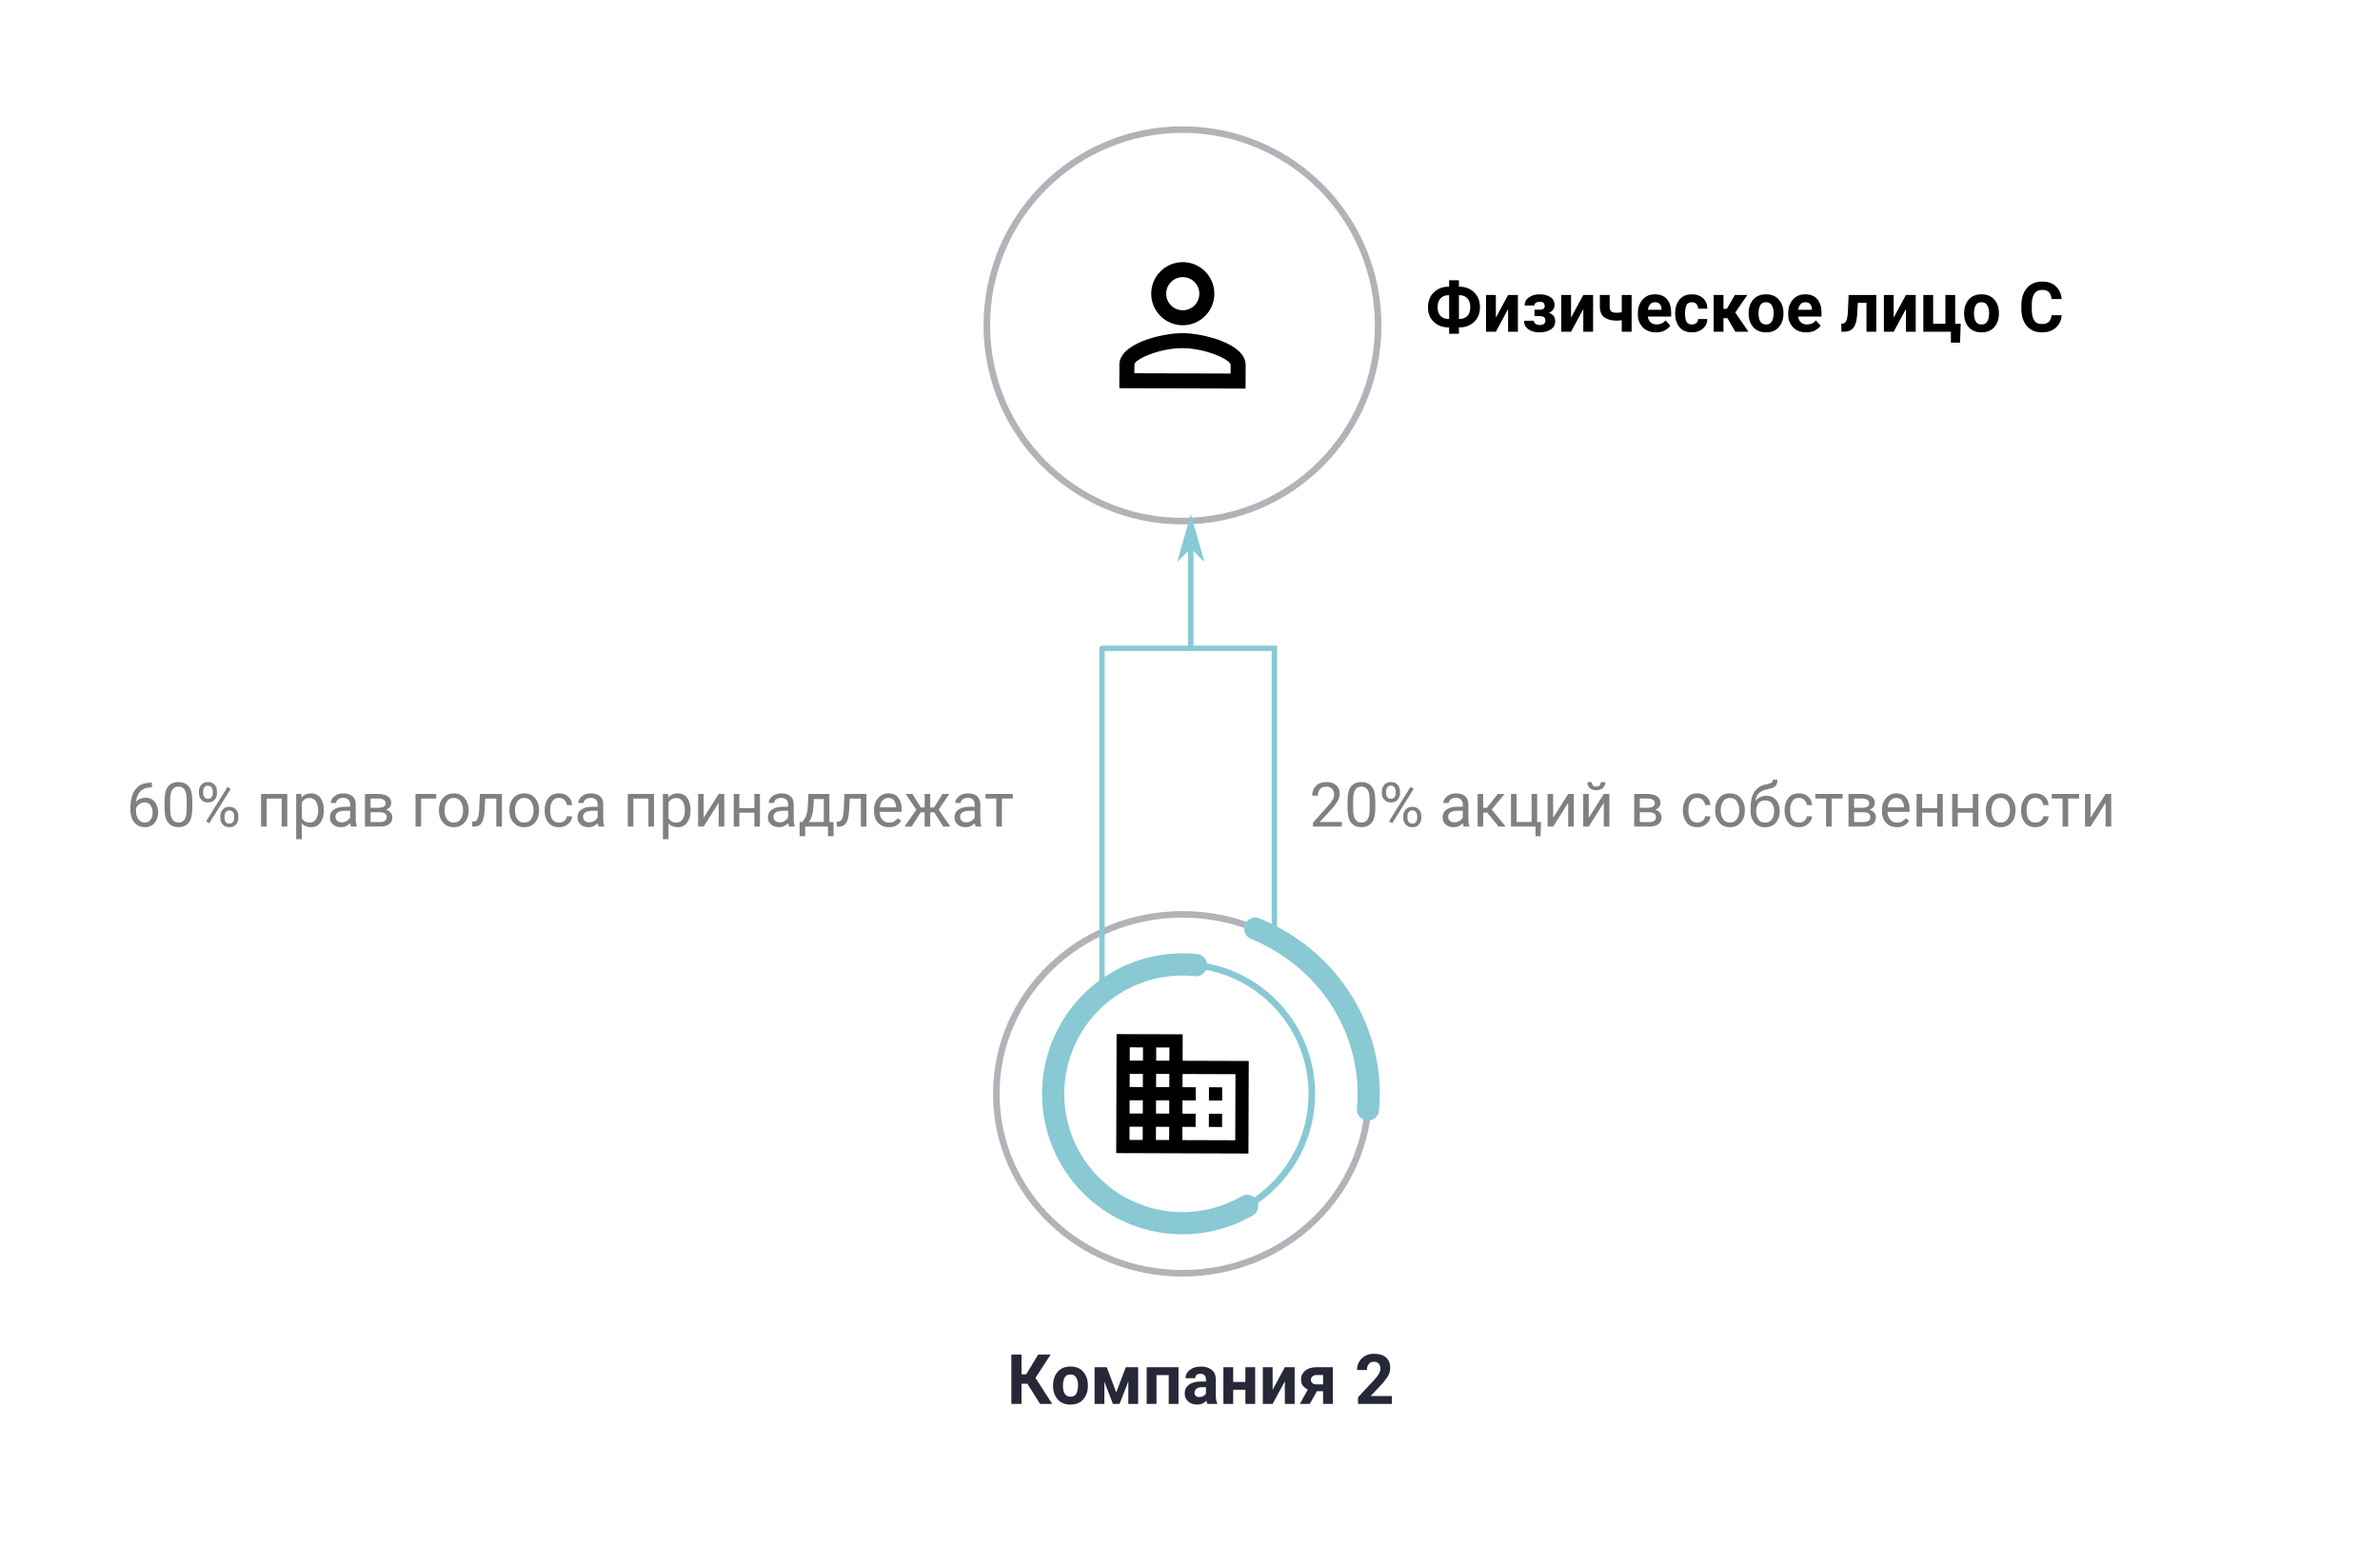
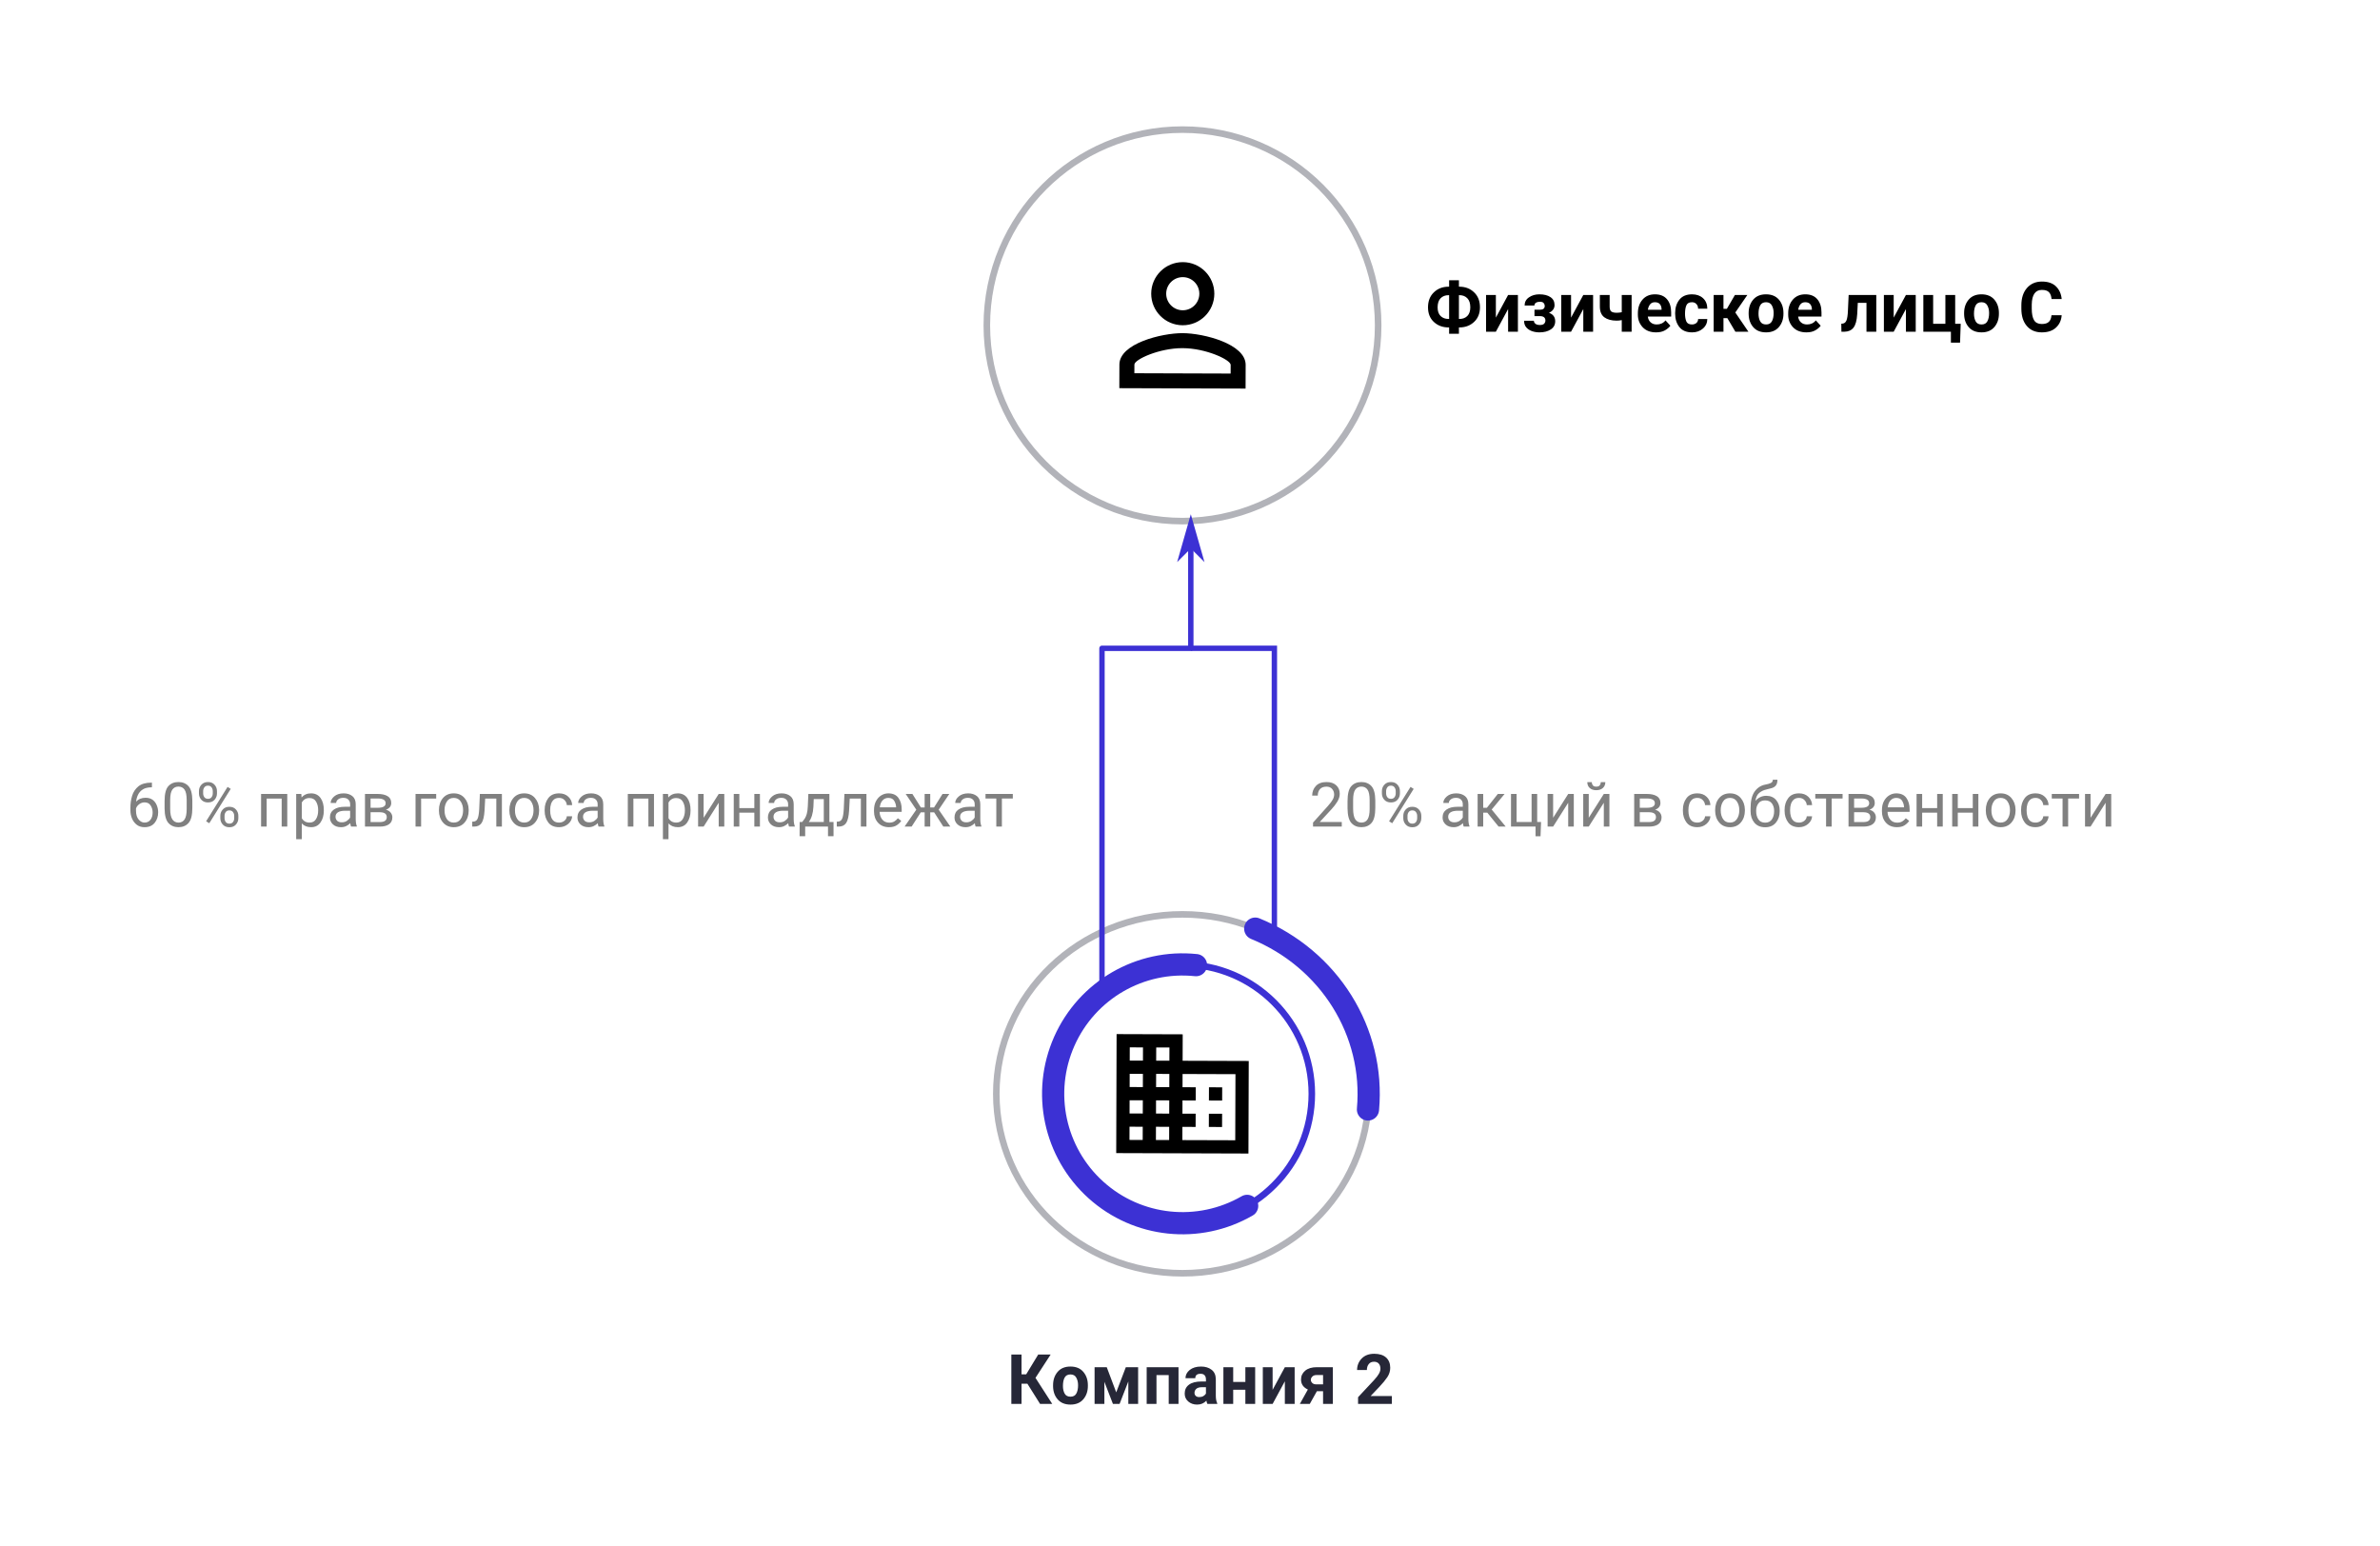
<svg xmlns="http://www.w3.org/2000/svg" id="Layer_1" data-name="Layer 1" viewBox="0 0 565.187 366.927" version="1.1" width="565.187" height="366.927">
  <defs id="defs3">
    <marker orient="auto" refY="0" refX="0" id="Arrow1Lend" style="overflow:visible">
-       <path id="path4371" d="M 0,0 5,-5 -12.5,0 5,5 0,0 Z" style="fill:#00deb6;fill-opacity:1;fill-rule:evenodd;stroke:#00deb6;stroke-width:1pt;stroke-opacity:1" transform="matrix(-0.8,0,0,-0.8,-10,0)" />
+       <path id="path4371" d="M 0,0 5,-5 -12.5,0 5,5 0,0 Z" style="fill:#3c31d4;fill-opacity:1;fill-rule:evenodd;stroke:#3c31d4;stroke-width:1pt;stroke-opacity:1" transform="matrix(-0.8,0,0,-0.8,-10,0)" />
    </marker>
    <marker orient="auto" refY="0" refX="0" id="Arrow1Mend" style="overflow:visible">
-       <path id="path4377" d="M 0,0 5,-5 -12.5,0 5,5 0,0 Z" style="fill:#88c9d3;fill-opacity:1;fill-rule:evenodd;stroke:#88c9d3;stroke-width:1pt;stroke-opacity:1" transform="matrix(-0.4,0,0,-0.4,-4,0)" />
+       <path id="path4377" d="M 0,0 5,-5 -12.5,0 5,5 0,0 Z" style="fill:#3c31d4;fill-opacity:1;fill-rule:evenodd;stroke:#3c31d4;stroke-width:1pt;stroke-opacity:1" transform="matrix(-0.4,0,0,-0.4,-4,0)" />
    </marker>
    <marker orient="auto" refY="0" refX="0" id="Arrow1Mstart" style="overflow:visible">
-       <path id="path4374" d="M 0,0 5,-5 -12.5,0 5,5 0,0 Z" style="fill:#88c9d3;fill-opacity:1;fill-rule:evenodd;stroke:#88c9d3;stroke-width:1pt;stroke-opacity:1" transform="matrix(0.4,0,0,0.4,4,0)" />
+       <path id="path4374" d="M 0,0 5,-5 -12.5,0 5,5 0,0 Z" style="fill:#3c31d4;fill-opacity:1;fill-rule:evenodd;stroke:#3c31d4;stroke-width:1pt;stroke-opacity:1" transform="matrix(0.4,0,0,0.4,4,0)" />
    </marker>
-     <style id="style5">.cls-1,.cls-10,.cls-11,.cls-7,.cls-8{fill:none;}.cls-1,.cls-11{stroke:#00deb6;}.cls-1,.cls-10,.cls-11,.cls-7{stroke-miterlimit:10;}.cls-2{fill:#00deb6;}.cls-3{font-size:16px;fill:#262737;}.cls-12,.cls-3{font-family:HKGrotesk-SemiBold, HK Grotesk;font-weight:700;}.cls-4{letter-spacing:-0.03em;}.cls-5{letter-spacing:-0.02em;}.cls-6{letter-spacing:0em;}.cls-7{stroke:#262737;}.cls-11,.cls-7{stroke-width:5px;}.cls-9{letter-spacing:-0.01em;}.cls-10{stroke:#e6e6e6;}.cls-12{font-size:12px;fill:gray;}.cls-13{letter-spacing:-0.03em;}.cls-14{letter-spacing:-0.01em;}.cls-15{letter-spacing:-0.02em;}.cls-16{letter-spacing:0em;}.cls-17{letter-spacing:0em;}.cls-18{letter-spacing:0em;}</style>
+     <style id="style5">.cls-1,.cls-10,.cls-11,.cls-7,.cls-8{fill:none;}.cls-1,.cls-11{stroke:#3c31d4;}.cls-1,.cls-10,.cls-11,.cls-7{stroke-miterlimit:10;}.cls-2{fill:#3c31d4;}.cls-3{font-size:16px;fill:#262737;}.cls-12,.cls-3{font-family:HKGrotesk-SemiBold, HK Grotesk;font-weight:700;}.cls-4{letter-spacing:-0.03em;}.cls-5{letter-spacing:-0.02em;}.cls-6{letter-spacing:0em;}.cls-7{stroke:#262737;}.cls-11,.cls-7{stroke-width:5px;}.cls-9{letter-spacing:-0.01em;}.cls-10{stroke:#e6e6e6;}.cls-12{font-size:12px;fill:gray;}.cls-13{letter-spacing:-0.03em;}.cls-14{letter-spacing:-0.01em;}.cls-15{letter-spacing:-0.02em;}.cls-16{letter-spacing:0em;}.cls-17{letter-spacing:0em;}.cls-18{letter-spacing:0em;}</style>
    <marker orient="auto" refY="0" refX="0" id="Arrow1Mstart-2" style="overflow:visible">
-       <path id="path4374-0" d="M 0,0 5,-5 -12.5,0 5,5 0,0 Z" style="fill:#00deb6;fill-opacity:1;fill-rule:evenodd;stroke:#00deb6;stroke-width:1pt;stroke-opacity:1" transform="matrix(0.4,0,0,0.4,4,0)" />
+       <path id="path4374-0" d="M 0,0 5,-5 -12.5,0 5,5 0,0 Z" style="fill:#3c31d4;fill-opacity:1;fill-rule:evenodd;stroke:#3c31d4;stroke-width:1pt;stroke-opacity:1" transform="matrix(0.4,0,0,0.4,4,0)" />
    </marker>
    <clipPath id="p.1">
      <path style="clip-rule:evenodd" id="path3414" d="M 0,0 30,0 30,26 0,26 Z" />
    </clipPath>
    <clipPath id="p.2">
      <path style="clip-rule:evenodd" id="path3423" d="M 0,0 24,0 24,25 0,25 Z" />
    </clipPath>
    <clipPath id="p.1-3">
      <path style="clip-rule:evenodd" id="path3414-8" d="M 0,0 30,0 30,26 0,26 Z" />
    </clipPath>
    <marker orient="auto" refY="0" refX="0" id="Arrow1Mstart-8" style="overflow:visible">
-       <path id="path4374-9" d="M 0,0 5,-5 -12.5,0 5,5 0,0 Z" style="fill:#00deb6;fill-opacity:1;fill-rule:evenodd;stroke:#00deb6;stroke-width:1pt;stroke-opacity:1" transform="matrix(0.4,0,0,0.4,4,0)" />
+       <path id="path4374-9" d="M 0,0 5,-5 -12.5,0 5,5 0,0 Z" style="fill:#3c31d4;fill-opacity:1;fill-rule:evenodd;stroke:#3c31d4;stroke-width:1pt;stroke-opacity:1" transform="matrix(0.4,0,0,0.4,4,0)" />
    </marker>
    <clipPath id="p.2-2">
      <path style="clip-rule:evenodd" id="path3423-2" d="M 0,0 24,0 24,25 0,25 Z" />
    </clipPath>
    <marker orient="auto" refY="0" refX="0" id="Arrow1Mstart-6" style="overflow:visible">
-       <path id="path4374-3" d="M 0,0 5,-5 -12.5,0 5,5 0,0 Z" style="fill:#00deb6;fill-opacity:1;fill-rule:evenodd;stroke:#00deb6;stroke-width:1pt;stroke-opacity:1" transform="matrix(0.4,0,0,0.4,4,0)" />
+       <path id="path4374-3" d="M 0,0 5,-5 -12.5,0 5,5 0,0 Z" style="fill:#3c31d4;fill-opacity:1;fill-rule:evenodd;stroke:#3c31d4;stroke-width:1pt;stroke-opacity:1" transform="matrix(0.4,0,0,0.4,4,0)" />
    </marker>
    <marker orient="auto" refY="0" refX="0" id="Arrow1Mstart-84" style="overflow:visible">
-       <path id="path4374-4" d="M 0,0 5,-5 -12.5,0 5,5 0,0 Z" style="fill:#88c9d3;fill-opacity:1;fill-rule:evenodd;stroke:#88c9d3;stroke-width:1pt;stroke-opacity:1" transform="matrix(0.4,0,0,0.4,4,0)" />
+       <path id="path4374-4" d="M 0,0 5,-5 -12.5,0 5,5 0,0 Z" style="fill:#3c31d4;fill-opacity:1;fill-rule:evenodd;stroke:#3c31d4;stroke-width:1pt;stroke-opacity:1" transform="matrix(0.4,0,0,0.4,4,0)" />
    </marker>
  </defs>
  <text class="cls-3" id="text31" style="font-style:normal;font-variant:normal;font-weight:bold;font-stretch:normal;font-size:16.504px;line-height:0%;font-family:Roboto;-inkscape-font-specification:'Roboto, Bold';text-align:start;writing-mode:lr-tb;text-anchor:start;fill:#262737" x="225.96" y="333.319" transform="scale(0.9997455,1.000255)">
    <tspan x="239.163" y="333.319" id="tspan35" style="font-style:normal;font-variant:normal;font-weight:bold;font-stretch:normal;font-size:16.504px;line-height:125%;font-family:Roboto;-inkscape-font-specification:'Roboto, Bold';text-align:start;writing-mode:lr-tb;text-anchor:start">Компания 2</tspan>
  </text>
-   <path style="fill:none;fill-rule:evenodd;stroke:#88c9d3;stroke-width:1.279;stroke-linecap:butt;stroke-linejoin:miter;stroke-miterlimit:4;stroke-dasharray:none;stroke-opacity:1" d="m 302.63,221.82 0,-67.86 -19.844,0" id="path12354" />
+   <path style="fill:none;fill-rule:evenodd;stroke:#3c31d4;stroke-width:1.279;stroke-linecap:butt;stroke-linejoin:miter;stroke-miterlimit:4;stroke-dasharray:none;stroke-opacity:1" d="m 302.63,221.82 0,-67.86 -19.844,0" id="path12354" />
  <ellipse class="cls-11" id="circle209-7-4-8" style="fill:none;stroke:#b2b3b9;stroke-width:1.558;stroke-linecap:round;stroke-miterlimit:10;stroke-dasharray:none;stroke-opacity:1" cx="280.81" cy="259.761" rx="44.215" ry="42.616" />
-   <path class="cls-11" id="circle209-7-4" style="fill:none;stroke:#88c9d3;stroke-width:5.275;stroke-linecap:round;stroke-miterlimit:10;stroke-dasharray:none;stroke-opacity:1" d="m -324.856,263.475 a 44.215,42.616 0 0 1 26.77,-42.942" transform="scale(-1,1)" />
-   <ellipse class="cls-11" id="circle209-7-4-3-8" style="fill:none;stroke:#88c9d3;stroke-width:1.558;stroke-linecap:round;stroke-miterlimit:10;stroke-dasharray:none;stroke-opacity:1" cx="280.81" cy="259.761" rx="30.713" ry="30.729" />
-   <path class="cls-11" id="circle209-7-4-3" style="fill:none;stroke:#88c9d3;stroke-width:5.275;stroke-linecap:round;stroke-miterlimit:10;stroke-dasharray:none;stroke-opacity:1" d="m 296.166,286.373 a 30.713,30.729 0 0 1 -35.907,-3.776 30.713,30.729 0 0 1 -7.507,-35.334 30.713,30.729 0 0 1 31.268,-18.062" />
+   <path class="cls-11" id="circle209-7-4" style="fill:none;stroke:#3c31d4;stroke-width:5.275;stroke-linecap:round;stroke-miterlimit:10;stroke-dasharray:none;stroke-opacity:1" d="m -324.856,263.475 a 44.215,42.616 0 0 1 26.77,-42.942" transform="scale(-1,1)" />
+   <ellipse class="cls-11" id="circle209-7-4-3-8" style="fill:none;stroke:#3c31d4;stroke-width:1.558;stroke-linecap:round;stroke-miterlimit:10;stroke-dasharray:none;stroke-opacity:1" cx="280.81" cy="259.761" rx="30.713" ry="30.729" />
+   <path class="cls-11" id="circle209-7-4-3" style="fill:none;stroke:#3c31d4;stroke-width:5.275;stroke-linecap:round;stroke-miterlimit:10;stroke-dasharray:none;stroke-opacity:1" d="m 296.166,286.373 a 30.713,30.729 0 0 1 -35.907,-3.776 30.713,30.729 0 0 1 -7.507,-35.334 30.713,30.729 0 0 1 31.268,-18.062" />
  <ellipse class="cls-7" cx="280.81" cy="77.268" id="ellipse25-6-6" style="fill:none;stroke:#b2b3b9;stroke-width:1.558;stroke-miterlimit:10;stroke-dasharray:none;stroke-opacity:1" rx="46.465" ry="46.489" />
-   <path style="fill:none;fill-rule:evenodd;stroke:#88c9d3;stroke-width:1.279;stroke-linecap:butt;stroke-linejoin:round;stroke-miterlimit:4;stroke-dasharray:none;stroke-opacity:1;marker-end:url(#Arrow1Mend)" d="m 262.967,234.045 -1.276,0 0,-80.085 21.095,3.4e-4 4.7e-4,-29.316" id="path12354-8" />
+   <path style="fill:none;fill-rule:evenodd;stroke:#3c31d4;stroke-width:1.279;stroke-linecap:butt;stroke-linejoin:round;stroke-miterlimit:4;stroke-dasharray:none;stroke-opacity:1;marker-end:url(#Arrow1Mend)" d="m 262.967,234.045 -1.276,0 0,-80.085 21.095,3.4e-4 4.7e-4,-29.316" id="path12354-8" />
  <text xml:space="preserve" style="font-style:normal;font-variant:normal;font-weight:normal;font-stretch:normal;font-size:14.667px;line-height:0%;font-family:Roboto;-inkscape-font-specification:'Roboto, Normal';font-variant-ligatures:normal;font-variant-caps:normal;font-variant-numeric:normal;font-feature-settings:normal;text-align:end;letter-spacing:0px;word-spacing:0px;writing-mode:lr;text-anchor:end;fill:#000000;fill-opacity:1;stroke:none;stroke-width:1px;stroke-linecap:butt;stroke-linejoin:miter;stroke-opacity:1;" x="251.779" y="196.249" id="text15734" transform="scale(0.9997456,1.000255)">
    <tspan id="tspan15736" x="251.779" y="196.249" style="color:#000000;font-style:normal;font-variant:normal;font-weight:normal;font-stretch:normal;font-size:14.667px;line-height:125%;font-family:Roboto;-inkscape-font-specification:'Roboto, Normal';font-variant-ligatures:normal;font-variant-caps:normal;font-variant-numeric:normal;font-feature-settings:normal;text-indent:0;text-align:end;text-decoration:none;text-decoration-line:none;text-decoration-style:solid;text-decoration-color:#000000;letter-spacing:0px;word-spacing:0px;text-transform:none;writing-mode:lr;direction:ltr;baseline-shift:baseline;text-anchor:end;white-space:normal;clip-rule:nonzero;display:inline;overflow:visible;visibility:visible;opacity:1;isolation:auto;mix-blend-mode:normal;color-interpolation:sRGB;color-interpolation-filters:linearRGB;solid-color:#000000;solid-opacity:1;fill:#808080;fill-opacity:1;fill-rule:nonzero;stroke:none;stroke-width:1px;stroke-linecap:butt;stroke-linejoin:miter;stroke-miterlimit:4;stroke-dasharray:none;stroke-dashoffset:0;stroke-opacity:1;color-rendering:auto;image-rendering:auto;shape-rendering:auto;text-rendering:auto;enable-background:accumulate;">60% прав голоса принадлежат</tspan>
  </text>
  <text xml:space="preserve" style="font-style:normal;font-variant:normal;font-weight:normal;font-stretch:normal;font-size:14.667px;line-height:0%;font-family:Roboto;-inkscape-font-specification:'Roboto, Normal';font-variant-ligatures:normal;font-variant-caps:normal;font-variant-numeric:normal;font-feature-settings:normal;text-align:start;letter-spacing:0px;word-spacing:0px;writing-mode:lr;text-anchor:start;fill:#000000;fill-opacity:1;stroke:none;stroke-width:1px;stroke-linecap:butt;stroke-linejoin:miter;stroke-opacity:1;" x="311.015" y="196.249" id="text15738" transform="scale(0.9997456,1.000255)">
    <tspan id="tspan15740" x="311.015" y="196.249" style="color:#000000;font-style:normal;font-variant:normal;font-weight:normal;font-stretch:normal;font-size:14.667px;line-height:125%;font-family:Roboto;-inkscape-font-specification:'Roboto, Normal';font-variant-ligatures:normal;font-variant-caps:normal;font-variant-numeric:normal;font-feature-settings:normal;text-indent:0;text-align:start;text-decoration:none;text-decoration-line:none;text-decoration-style:solid;text-decoration-color:#000000;letter-spacing:0px;word-spacing:0px;text-transform:none;writing-mode:lr;direction:ltr;baseline-shift:baseline;text-anchor:start;white-space:normal;clip-rule:nonzero;display:inline;overflow:visible;visibility:visible;opacity:1;isolation:auto;mix-blend-mode:normal;color-interpolation:sRGB;color-interpolation-filters:linearRGB;solid-color:#000000;solid-opacity:1;fill:#808080;fill-opacity:1;fill-rule:nonzero;stroke:none;stroke-width:1px;stroke-linecap:butt;stroke-linejoin:miter;stroke-miterlimit:4;stroke-dasharray:none;stroke-dashoffset:0;stroke-opacity:1;color-rendering:auto;image-rendering:auto;shape-rendering:auto;text-rendering:auto;enable-background:accumulate;">20% акций в собственности</tspan>
  </text>
  <text xml:space="preserve" style="font-style:normal;font-variant:normal;font-weight:bold;font-stretch:normal;font-size:16.504px;line-height:0%;font-family:Roboto;-inkscape-font-specification:'Roboto, Bold';font-variant-ligatures:normal;font-variant-caps:normal;font-variant-numeric:normal;font-feature-settings:normal;text-align:start;letter-spacing:0px;word-spacing:0px;writing-mode:lr-tb;text-anchor:start;fill:#000000;fill-opacity:1;stroke:none;stroke-width:1px;stroke-linecap:butt;stroke-linejoin:miter;stroke-opacity:1" x="338.607" y="78.752" id="text15742" transform="scale(0.9997456,1.000255)">
    <tspan id="tspan15744" x="338.607" y="78.752" style="color:#000000;font-style:normal;font-variant:normal;font-weight:bold;font-stretch:normal;font-size:16.504px;line-height:125%;font-family:Roboto;-inkscape-font-specification:'Roboto, Bold';font-variant-ligatures:normal;font-variant-caps:normal;font-variant-numeric:normal;font-feature-settings:normal;text-indent:0;text-align:start;text-decoration:none;text-decoration-line:none;text-decoration-style:solid;text-decoration-color:#000000;letter-spacing:0px;word-spacing:0px;text-transform:none;writing-mode:lr-tb;direction:ltr;baseline-shift:baseline;text-anchor:start;white-space:normal;clip-rule:nonzero;display:inline;overflow:visible;visibility:visible;opacity:1;isolation:auto;mix-blend-mode:normal;color-interpolation:sRGB;color-interpolation-filters:linearRGB;solid-color:#000000;solid-opacity:1;fill:#000000;fill-opacity:1;fill-rule:nonzero;stroke:none;stroke-width:1px;stroke-linecap:butt;stroke-linejoin:miter;stroke-miterlimit:4;stroke-dasharray:none;stroke-dashoffset:0;stroke-opacity:1;color-rendering:auto;image-rendering:auto;shape-rendering:auto;text-rendering:auto;enable-background:accumulate">Физическое лицо С</tspan>
  </text>
  <path id="path4516" d="m 280.841,251.911 0.02,-6.28 -15.699,-0.051 -0.088,28.259 31.399,0.102 0.071,-21.979 z m -9.481,18.809 -3.139,-0.011 0.01,-3.139 3.14,0.011 z m 0.02,-6.28 -3.139,-0.011 0.01,-3.139 3.14,0.011 z m 0.02,-6.28 -3.139,-0.011 0.01,-3.139 3.14,0.011 z m 0.02,-6.28 -3.139,-0.011 0.01,-3.139 3.14,0.011 z m 6.219,18.86 -3.139,-0.01 0.01,-3.143 3.14,0.011 z m 0.02,-6.28 -3.139,-0.01 0.01,-3.14 3.14,0.011 z m 0.02,-6.28 -3.139,-0.01 0.01,-3.14 3.14,0.011 z m 0.02,-6.28 -3.139,-0.01 0.011,-3.14 3.14,0.011 z m 15.639,18.89 -12.56,-0.038 0.01,-3.14 3.14,0.011 0.01,-3.14 -3.139,-0.01 0.01,-3.14 3.14,0.011 0.01,-3.14 -3.139,-0.01 0.01,-3.14 12.56,0.041 z m -3.1,-12.57 -3.139,-0.01 -0.011,3.139 3.14,0.011 z m -0.02,6.28 -3.139,-0.01 -0.011,3.139 3.14,0.011 z" />
  <path id="path5743" d="m 280.888,65.814 a 3.935,3.935 0 1 1 -3.948,3.922 3.934,3.934 0 0 1 3.948,-3.922 m -0.054,16.864 c 5.565,0.018 11.421,2.774 11.417,3.972 l -0.007,2.061 -22.861,-0.075 0.007,-2.061 c 0,-1.198 5.878,-3.916 11.444,-3.898 m 0.066,-20.424 a 7.495,7.495 0 1 0 7.471,7.519 7.493,7.493 0 0 0 -7.471,-7.519 z m -0.054,16.864 c -5.003,-0.016 -14.999,2.462 -15.017,7.446 l -0.018,5.621 29.981,0.096 0.019,-5.621 c 0.017,-4.982 -9.962,-7.526 -14.965,-7.542 z" />
</svg>
